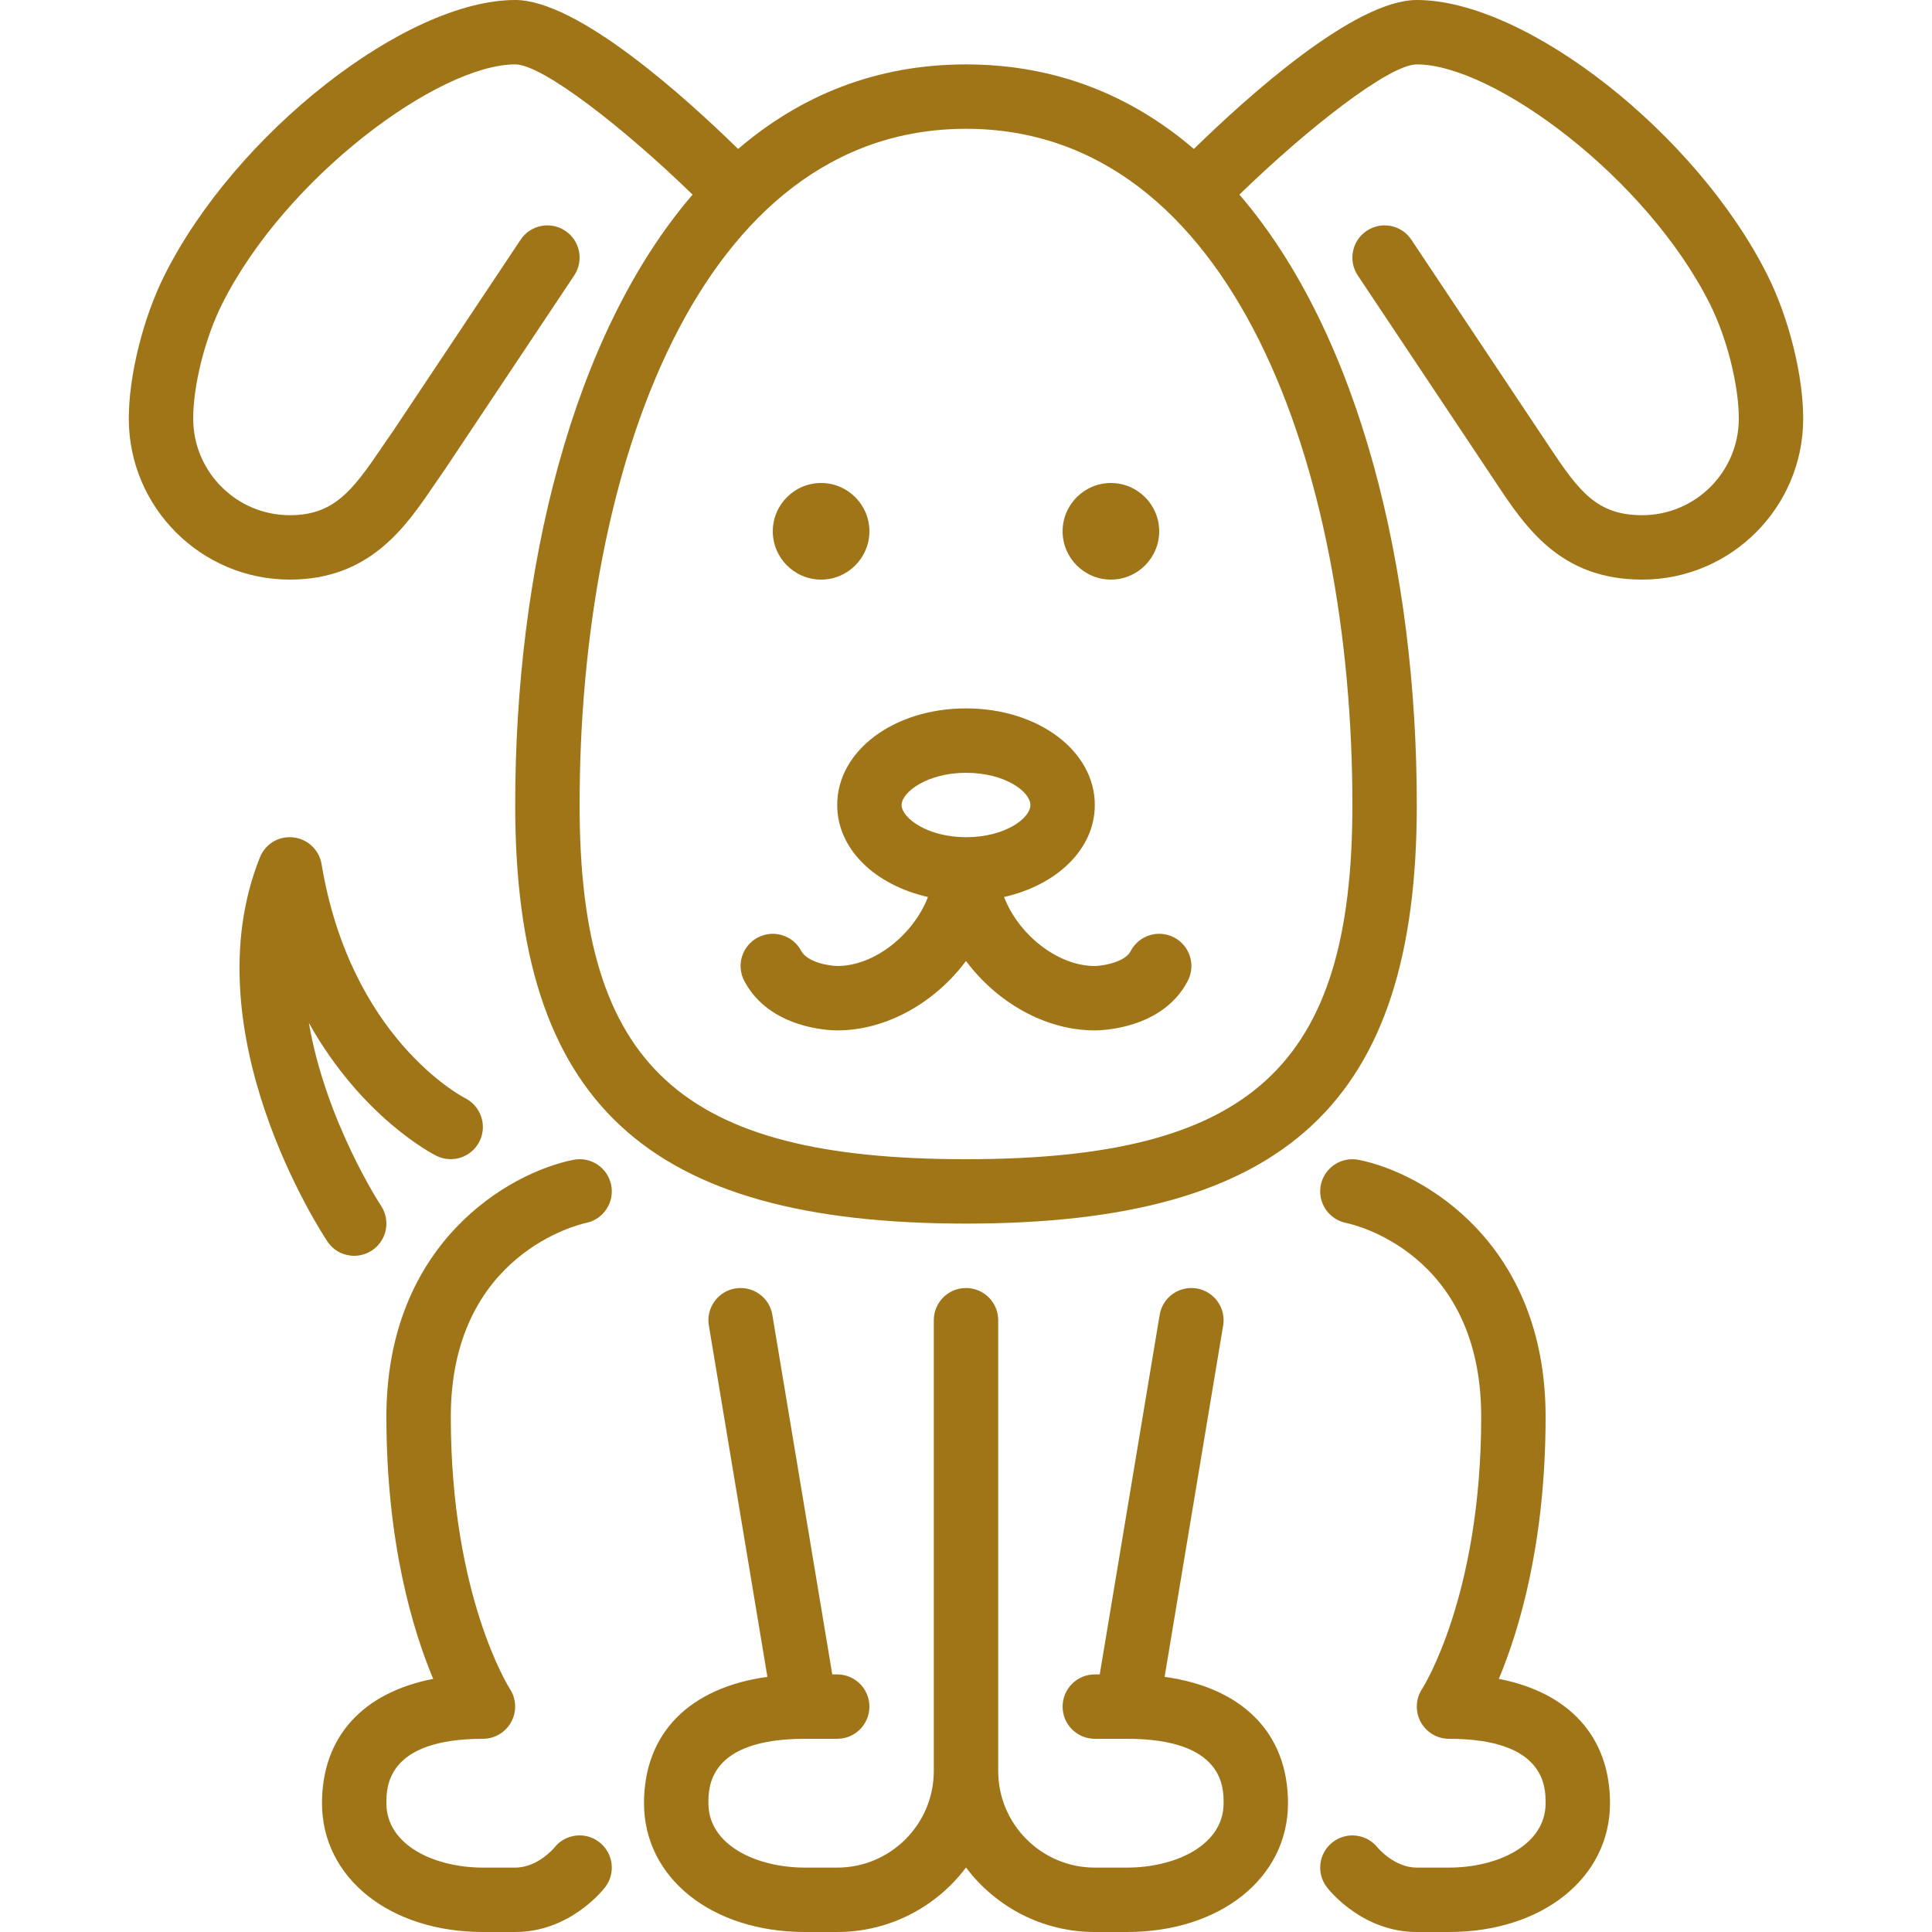
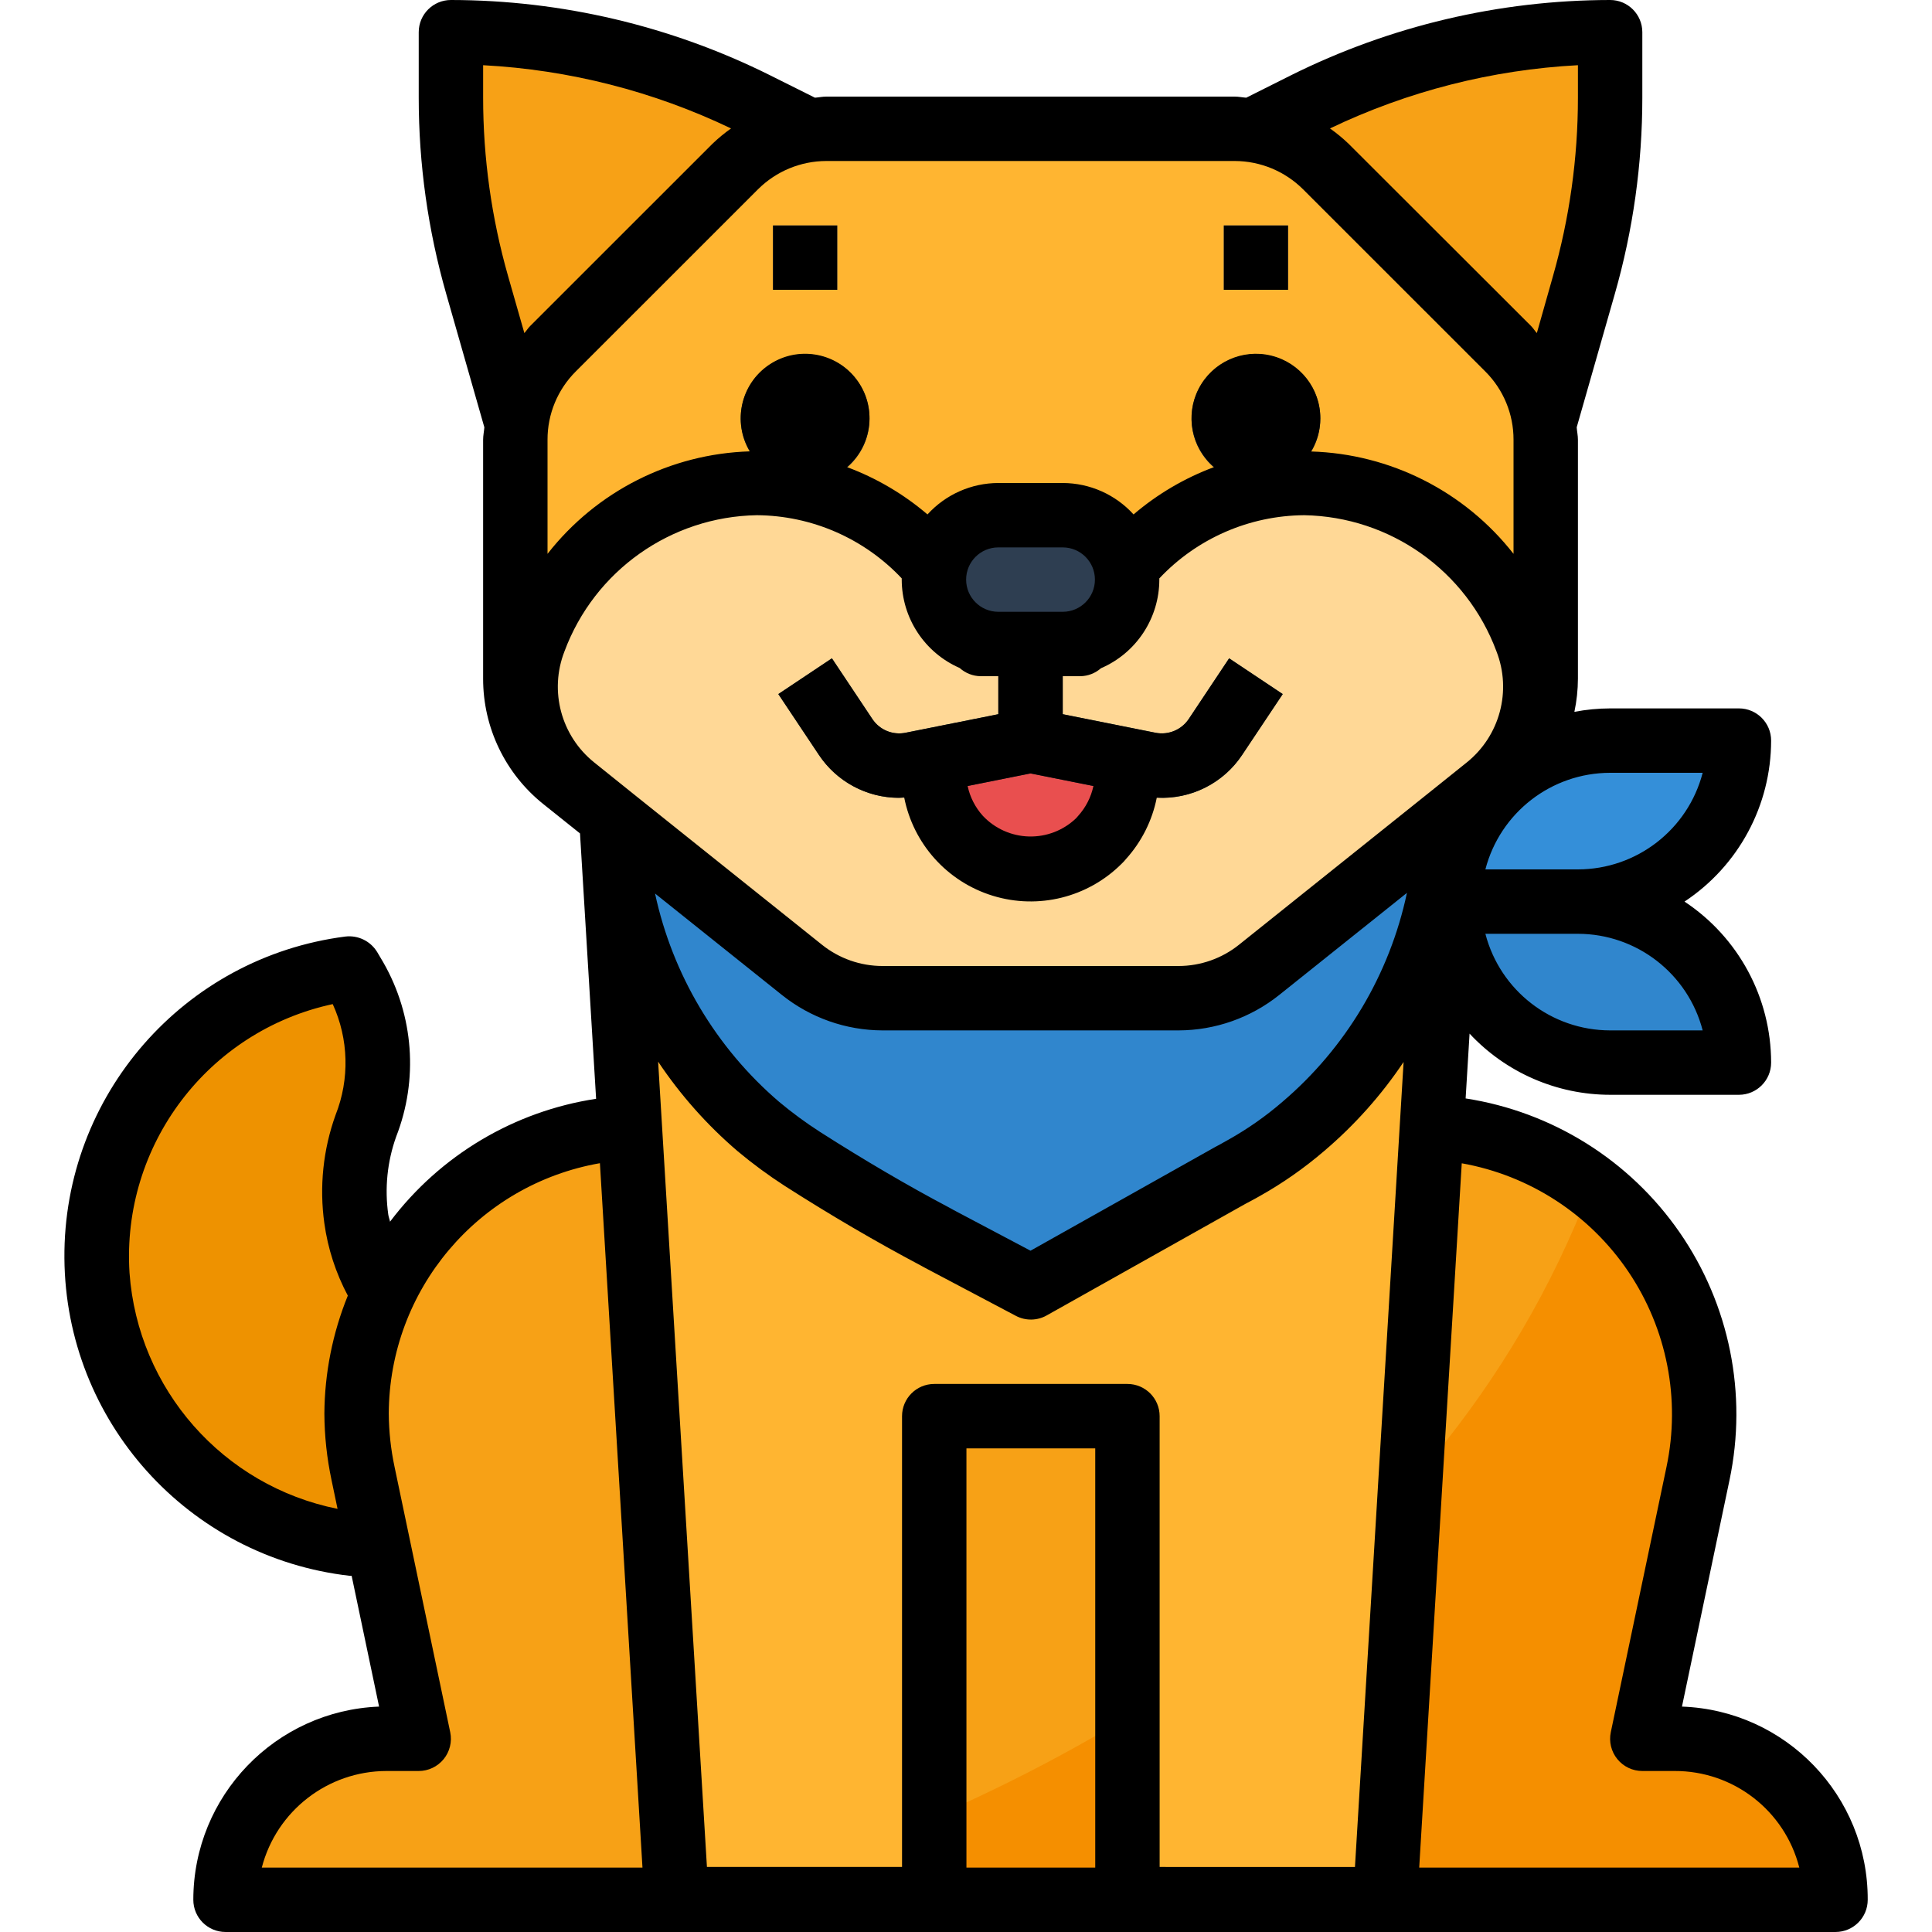
- <svg xmlns="http://www.w3.org/2000/svg" version="1.1" id="Layer_1" x="0px" y="0px" viewBox="0 0 512 512" style="enable-background:new 0 0 512 512;fill: rgb(160, 117, 24); xml:space=preserve">
-   <g>
-     <g>
-       <g>
-         <path d="M115.652,306.304c4.181,2.074,9.284,0.401,11.401-3.789c2.125-4.181,0.444-9.31-3.729-11.46     c-1.237-0.64-30.455-16.171-38.11-62.063c-0.623-3.772-3.686-6.664-7.501-7.074c-3.9-0.435-7.415,1.766-8.841,5.308     c-18.517,46.31,16.401,99.533,17.894,101.777c1.638,2.466,4.352,3.797,7.1,3.797c1.621,0,3.268-0.469,4.727-1.434     c3.917-2.611,4.983-7.902,2.381-11.827c-0.213-0.324-14.66-22.417-19.115-48.435C95.898,296.132,114.551,305.749,115.652,306.304     z" />
-         <path d="M155.273,324.096c4.617-0.922,7.62-5.419,6.699-10.035c-0.93-4.617-5.376-7.62-10.044-6.69     c-17.126,3.422-49.528,22.067-49.528,68.096c0,33.399,6.997,56.568,12.399,69.453c-18.68,3.627-29.466,15.377-29.466,32.947     C85.333,497.647,103.279,512,128,512h8.533c14.148,0,22.852-10.607,23.791-11.81c2.901-3.712,2.244-9.079-1.476-11.981     c-3.712-2.91-9.079-2.236-11.972,1.468c-0.043,0.06-4.378,5.257-10.342,5.257H128c-12.723,0-25.6-5.862-25.6-17.067     c0-4.224,0-17.067,25.6-17.067c3.132,0,5.999-1.732,7.492-4.489c1.493-2.756,1.34-6.118-0.367-8.738     c-0.162-0.247-15.659-24.559-15.659-72.107C119.467,332.194,153.856,324.403,155.273,324.096z" />
-         <path d="M397.201,444.919c5.402-12.885,12.399-36.053,12.399-69.453c0-46.029-32.401-64.674-49.527-68.096     c-4.625-0.913-9.114,2.065-10.044,6.69c-0.922,4.617,2.082,9.114,6.699,10.035c1.468,0.299,35.806,7.672,35.806,51.371     c0,47.548-15.497,71.859-15.633,72.064c-1.741,2.62-1.911,5.99-0.427,8.764c1.485,2.773,4.378,4.506,7.526,4.506     c25.6,0,25.6,12.843,25.6,17.067c0,11.204-12.877,17.067-25.6,17.067h-8.533c-5.888,0-10.223-5.111-10.394-5.316     c-2.91-3.644-8.226-4.292-11.921-1.408c-3.721,2.901-4.378,8.269-1.476,11.981c0.939,1.203,9.643,11.81,23.791,11.81H384     c24.73,0,42.667-14.353,42.667-34.133C426.667,460.297,415.881,448.546,397.201,444.919z" />
-         <path d="M308.634,444.382l15.514-93.107c0.776-4.651-2.364-9.045-7.014-9.822c-4.668-0.768-9.045,2.364-9.813,7.006     l-15.881,95.275h-1.306c-4.719,0-8.533,3.823-8.533,8.533c0,4.71,3.814,8.533,8.533,8.533h8.533c25.6,0,25.6,12.843,25.6,17.067     c0,11.204-12.877,17.067-25.6,17.067h-8.533c-14.114,0-25.6-11.486-25.6-25.6V349.867c0-4.71-3.814-8.533-8.533-8.533     c-4.719,0-8.533,3.823-8.533,8.533v119.467c0,14.114-11.486,25.6-25.6,25.6h-8.533c-12.723,0-25.6-5.862-25.6-17.067     c0-4.224,0-17.067,25.6-17.067h8.533c4.719,0,8.533-3.823,8.533-8.533c0-4.71-3.814-8.533-8.533-8.533h-1.306l-15.88-95.275     c-0.759-4.642-5.154-7.774-9.813-7.006c-4.651,0.777-7.791,5.171-7.014,9.822l15.514,93.107     c-20.668,2.859-32.7,14.925-32.7,33.485c0,19.78,17.946,34.133,42.667,34.133h8.533c13.943,0,26.342-6.724,34.133-17.092     C263.791,505.276,276.19,512,290.133,512h8.533c24.73,0,42.667-14.353,42.667-34.133     C341.333,459.307,329.301,447.241,308.634,444.382z" />
-         <path d="M468.429,72.986C449.673,35.465,404.489,0,375.467,0c-16.478,0-44.834,25.549-59.076,39.475     C299.93,25.37,279.893,17.067,256,17.067s-43.93,8.303-60.39,22.409C181.367,25.549,153.011,0,136.533,0     c-29.022,0-74.206,35.465-92.962,72.986c-5.649,11.281-9.438,26.53-9.438,37.948c0,23.526,19.14,42.667,42.667,42.667     c21.205,0,30.694-13.943,38.306-25.148c0.93-1.357,1.852-2.722,2.927-4.25l34.133-51.2c2.62-3.925,1.562-9.225-2.364-11.836     c-3.942-2.628-9.225-1.562-11.836,2.364l-34.005,51.012c-1.007,1.425-1.988,2.867-2.97,4.309     c-7.672,11.298-12.587,17.681-24.192,17.681c-14.114,0-25.6-11.486-25.6-25.6c0-8.866,3.14-21.333,7.637-30.319     c16.811-33.63,57.455-63.548,77.696-63.548c7.279,0,28.945,16.947,47.01,34.509c-32.06,37.274-47.01,99.678-47.01,161.758     c0,78.788,34.611,110.933,119.467,110.933s119.467-32.145,119.467-110.933c0-62.089-14.95-124.484-47.01-161.758     c18.065-17.562,39.723-34.509,47.01-34.509c20.241,0,60.885,29.918,77.705,63.548c4.489,8.986,7.629,21.453,7.629,30.319     c0,14.114-11.486,25.6-25.6,25.6c-12.023,0-16.768-6.315-24.772-18.406l-36.395-54.596c-2.611-3.925-7.91-4.992-11.836-2.364     c-3.925,2.611-4.983,7.91-2.364,11.836l36.361,54.545c8.09,12.211,17.246,26.052,39.006,26.052     c23.526,0,42.667-19.14,42.667-42.667C477.867,99.516,474.078,84.267,468.429,72.986z M358.4,213.333     c0,69.308-26.803,93.867-102.4,93.867s-102.4-24.559-102.4-93.867c0-89.199,31.667-179.2,102.4-179.2     S358.4,124.134,358.4,213.333z" />
-         <path d="M299.614,252.092c-1.459,2.842-7.159,3.874-9.481,3.908c-9.992,0-20.318-8.508-24.047-18.287     c14.029-3.174,24.047-12.689,24.047-24.38c0-14.353-14.993-25.6-34.133-25.6s-34.133,11.247-34.133,25.6     c0,11.691,10.018,21.205,24.047,24.38C242.193,247.492,231.868,256,221.926,256c-2.449-0.034-8.03-1.067-9.591-4.002     c-2.21-4.164-7.373-5.743-11.537-3.533s-5.751,7.373-3.533,11.537c6.741,12.698,22.793,13.065,24.602,13.065     c13.252,0,26.069-7.569,34.133-18.398c8.064,10.829,20.881,18.398,34.133,18.398c1.826,0,18.057-0.375,24.653-13.158     c2.159-4.19,0.512-9.335-3.678-11.494S301.781,247.893,299.614,252.092z M256,221.867c-10.257,0-17.067-5.137-17.067-8.533     c0-3.396,6.81-8.533,17.067-8.533c10.419,0,17.067,5.052,17.067,8.533C273.067,216.815,266.419,221.867,256,221.867z" />
-         <path d="M294.4,153.6c7.057,0,12.8-5.743,12.8-12.8s-5.743-12.8-12.8-12.8c-7.057,0-12.8,5.743-12.8,12.8     S287.343,153.6,294.4,153.6z" />
-         <path d="M217.6,153.6c7.057,0,12.8-5.743,12.8-12.8s-5.743-12.8-12.8-12.8s-12.8,5.743-12.8,12.8S210.543,153.6,217.6,153.6z" />
-       </g>
-     </g>
-   </g>
-   <g>
- </g>
-   <g>
- </g>
-   <g>
- </g>
-   <g>
- </g>
-   <g>
- </g>
-   <g>
- </g>
-   <g>
- </g>
-   <g>
- </g>
-   <g>
- </g>
-   <g>
- </g>
-   <g>
- </g>
-   <g>
- </g>
-   <g>
- </g>
-   <g>
- </g>
-   <g>
- </g>
+ <svg xmlns="http://www.w3.org/2000/svg" height="38pt" viewBox="-16 0 480 480" width="38pt">
+   <path d="m94.496 7.199v16.266c-.027 15.742 2.145 31.414 6.445 46.559l9.441 33.191 72.047-71.91-12.215-6.129c-23.5-11.789-49.426-17.945-75.719-17.977zm0 0" fill="#f7a116" />
+   <path d="m306.695 25.359-12.266 6.098 71.906 72.102 9.559-33.16c4.344-15.133 6.559-30.797 6.582-46.543v-16.262c-26.297-.039-52.242 6.043-75.781 17.766zm0 0" fill="#f7a116" />
+   <path d="m114.102 343.641c-14.492-1.789-27.379-10.082-35.008-22.531s-9.172-27.695-4.191-41.422c4.73-11.93 3.785-25.363-2.566-36.512l-1.512-2.52c-35.348 4.523-62.066 34.223-62.844 69.848-.773 35.629 24.625 66.461 59.742 72.52 35.113 6.059 69.379-14.477 80.586-48.305-9.84 7.242-22.082 10.434-34.207 8.922zm0 0" fill="#ee9200" />
+   <path d="m389.91 431.594 13.961-65.875c4.461-21.047-.812-42.988-14.344-59.715-13.535-16.727-33.891-26.461-55.41-26.492l-192-.266c-21.516-.027-41.898 9.648-55.48 26.34-13.582 16.691-18.914 38.617-14.512 59.68l13.785 65.934h-8c-22.09-.031-40.023 17.852-40.055 39.945l96 .129 208 .293 96 .129c.031-22.09-17.855-40.023-39.945-40.055zm0 0" fill="#f7a116" />
+   <path d="m440.031 472c0-22.09-17.91-40-40-40h-8l13.871-65.887c5.691-26.957-4.672-54.781-26.609-71.449-38.688 101.703-136.984 152.328-219.184 177.336zm0 0" fill="#f58f00" />
+   <path d="m384.031 184h32c0 22.09-17.91 40-40 40h-32c0-22.09 17.906-40 40-40zm0 0" fill="#348fd9" />
+   <path d="m344.031 224h32c22.09 0 40 17.91 40 40h-32c-22.094 0-40-17.91-40-40zm0 0" fill="#3086cd" />
+   <path d="m344.031 176h-208v32.098l16 263.902h64v-120h48v120h64l16-263.902zm0 0" fill="#ffb531" />
+   <path d="m344.031 184h-208v24.098c1.887 32.602 19.25 62.336 46.719 80 10.668 6.832 21.602 13.23 32.801 19.199.488.254.961.543 1.449.801l22.559 11.902 24-13.441 25.793-14.398 3.199-1.809c29.906-17.059 49.246-47.996 51.48-82.352zm0 0" fill="#348fd9" />
+   <path d="m344.031 184h-208v24.098c1.887 32.602 19.25 62.336 46.719 80 10.668 6.832 21.602 13.23 32.801 19.199.488.254.961.543 1.449.801l22.559 11.902 24-13.441 25.793-14.398 3.199-1.809c29.906-17.059 49.246-47.996 51.48-82.352zm0 0" fill="#3086cd" />
+   <path d="m276.832 248h-73.602c-7.27 0-14.324-2.473-20-7.016l-59.199-47.383c-7.586-6.074-12-15.262-12-24.977v-59.367c0-8.492 3.371-16.633 9.375-22.633l45.25-45.25c6-6.004 14.141-9.375 22.629-9.375h101.488c8.488 0 16.633 3.371 22.633 9.375l45.25 45.25c6 6 9.375 14.141 9.375 22.633v59.367c-.004 9.715-4.418 18.902-12 24.977l-59.199 47.375c-5.676 4.547-12.73 7.023-20 7.023zm0 0" fill="#ffb531" />
+   <path d="m308.031 120c-25.059.449-47.211 16.387-55.602 40h-24.801c-8.391-23.613-30.543-39.551-55.598-40-24.633.414-46.512 15.828-55.199 38.879-5.184 13.09-1.199 28.027 9.805 36.801l56.594 45.305c5.676 4.543 12.73 7.016 20 7.016h73.602c7.27 0 14.324-2.473 20-7.016l56.621-45.297c11.008-8.773 14.988-23.711 9.809-36.801-8.688-23.066-30.586-38.484-55.23-38.887zm0 0" fill="#ffd896" />
+   <path d="m232.031 128h16c8.836 0 16 7.164 16 16s-7.164 16-16 16h-16c-8.836 0-16-7.164-16-16s7.164-16 16-16zm0 0" fill="#2e3e51" />
+   <path d="m264.031 192c0 13.254-10.746 24-24 24s-24-10.746-24-24l24-8zm0 0" fill="#e94f4f" />
+   <path d="m200.031 104c0 8.836-7.164 16-16 16s-16-7.164-16-16 7.164-16 16-16 16 7.164 16 16zm0 0" fill="#2e3e51" />
+   <path d="m312.031 104c0 8.836-7.164 16-16 16s-16-7.164-16-16 7.164-16 16-16 16 7.164 16 16zm0 0" fill="#2e3e51" />
+   <path d="m176.031 56h16v16h-16zm0 0" fill="#ffd896" />
+   <path d="m288.031 56h16v16h-16zm0 0" fill="#ffd896" />
+   <path d="m289.375 163.559-10.047 15.09c-1.812 2.688-5.055 4.031-8.234 3.406l-23.062-4.613v-17.441h-16v17.441l-23.066 4.613c-3.176.637-6.426-.711-8.223-3.406l-10.055-15.09-13.312 8.883 10.055 15.078c5.387 8.105 15.141 12.148 24.68 10.223l27.922-5.598 27.918 5.598c9.543 1.945 19.309-2.098 24.68-10.223l10.059-15.078zm0 0" fill="#2e3e51" />
+   <path d="m401.879 424 11.816-56.297c4.492-21.332.016-43.574-12.387-61.504-12.398-17.93-31.629-29.969-53.176-33.297l.977-16.102c9.035 9.684 21.68 15.188 34.922 15.199h32c4.418 0 8-3.582 8-8-.012-16.098-8.094-31.117-21.52-40 13.426-8.883 21.508-23.902 21.52-40 0-4.418-3.582-8-8-8h-32c-2.98.008-5.953.293-8.879.855.574-2.707.871-5.469.879-8.238v-59.359c0-1.051-.227-2.051-.305-3.09l9.473-33.152c4.535-15.852 6.832-32.262 6.832-48.75v-16.266c0-4.418-3.582-8-8-8-27.543.031-54.703 6.445-79.352 18.734l-11.051 5.539c-.984-.066-1.895-.273-2.855-.273h-101.488c-.957 0-1.871.207-2.816.273l-11.086-5.539c-24.648-12.289-51.809-18.703-79.352-18.734-4.418 0-8 3.582-8 8v16.266c-.004 16.488 2.297 32.898 6.832 48.75l9.473 33.152c-.082 1.039-.305 2.039-.305 3.09v59.359c-.016 12.145 5.512 23.629 15.008 31.199l9.062 7.246 4 65.93c-20.398 3.098-38.777 14.059-51.199 30.535-.105-.59-.352-1.168-.434-1.758-.93-6.52-.258-13.168 1.961-19.371 5.543-14.172 4.367-30.09-3.199-43.293l-1.52-2.57c-1.652-2.719-4.738-4.223-7.895-3.855-40.145 5.152-70.113 39.473-69.812 79.941.297 40.469 30.773 74.34 70.988 78.898h.375l6.816 32.48c-25.773 1.027-46.141 22.207-46.152 48 0 4.418 3.582 8 8 8h400c4.418 0 8-3.582 8-8 .082-25.828-20.34-47.066-46.152-48zm-145.77 40h-32v-104.16h32zm16-.16v-112c0-4.418-3.582-8-8-8h-48c-4.418 0-8 3.582-8 8v112h-48.473l-12.125-200.07c5.527 8.27 12.16 15.746 19.719 22.215 3.746 3.133 7.684 6.031 11.785 8.68 11.43 7.305 22.656 13.871 33.781 19.762.387.223.801.438 1.027.566l22.551 11.918c2.402 1.273 5.285 1.242 7.656-.086l49.43-27.754c.801-.406 1.602-.855 2.402-1.285l1.145-.641c5.688-3.195 11.047-6.949 16-11.199 7.555-6.426 14.188-13.859 19.711-22.098l-12.082 200zm-64.078-320.145v.305c.012 9.531 5.664 18.148 14.398 21.961 1.43 1.289 3.277 2.016 5.199 2.039h4.402v9.441l-23.066 4.613c-3.176.637-6.426-.711-8.223-3.406l-10.055-15.09-13.312 8.883 10.055 15.078c4.43 6.68 11.914 10.699 19.93 10.695.422 0 .855-.102 1.277-.125 2.266 11.602 10.742 21.012 22.047 24.469 11.305 3.461 23.594.406 31.961-7.941.387-.359.746-.75 1.074-1.16 3.898-4.305 6.555-9.586 7.68-15.281 8.469.473 16.551-3.586 21.23-10.656l10.059-15.078-13.312-8.883-10.047 15.09c-1.812 2.688-5.055 4.031-8.234 3.406l-23.062-4.613v-9.441h4.398c1.879-.031 3.688-.734 5.098-1.977 8.797-3.789 14.496-12.445 14.504-22.023 0-.105 0-.199 0-.305 9.348-9.934 22.359-15.605 36-15.695 21.367.379 40.324 13.805 47.766 33.84 3.828 9.836.824 21.016-7.414 27.609l-7.777 6.238-48.801 39.047c-4.25 3.398-9.531 5.254-14.973 5.266h-73.602c-5.449-.008-10.734-1.863-14.992-5.266l-46.16-36.918-10.449-8.391c-8.227-6.594-11.219-17.766-7.391-27.586 7.445-20.043 26.414-33.473 47.793-33.84 13.641.09 26.648 5.762 36 15.695zm32 48.465 15.625 3.121c-.586 2.766-1.895 5.328-3.793 7.422-.16.176-.387.418-.527.602-3.141 3.004-7.352 4.629-11.695 4.516-4.344-.113-8.461-1.953-11.441-5.117-1.898-2.094-3.207-4.656-3.793-7.422zm16-48.16c0 4.418-3.582 8-8 8h-16c-4.418 0-8-3.582-8-8s3.582-8 8-8h16c4.418 0 8 3.582 8 8zm77.52 77.832c-4.301 20.262-15.191 38.523-30.969 51.945-4.117 3.551-8.578 6.68-13.32 9.344l-1.359.758c-.527.297-1.055.617-1.953 1.066l-45.918 25.789-19.129-10.117c-.383-.227-.801-.449-1.023-.57-10.32-5.453-21.168-11.809-32.184-18.848-3.527-2.273-6.914-4.766-10.137-7.457-15.652-13.418-26.477-31.598-30.816-51.75l31.527 25.207c7.09 5.668 15.887 8.77 24.961 8.801h73.602c9.082-.027 17.887-3.129 24.984-8.801zm73.473 34.168h-22.992c-14.59-.02-27.324-9.883-30.992-24h22.992c14.586.02 27.324 9.883 30.992 24zm0-64c-3.668 14.117-16.406 23.98-30.992 24h-22.992c3.668-14.117 16.402-23.98 30.992-24zm-30.992-175.801v8.066c0 15-2.09 29.93-6.207 44.359l-4 14.129c-.516-.578-.914-1.234-1.465-1.785l-45.305-45.25c-1.445-1.383-2.992-2.656-4.625-3.809 19.297-9.242 40.234-14.582 61.602-15.711zm-85.258 23.801c6.363.016 12.461 2.543 16.969 7.031l45.266 45.25c4.512 4.492 7.039 10.605 7.023 16.977v28.344c-12.156-15.527-30.586-24.844-50.297-25.434 1.492-2.465 2.289-5.289 2.297-8.168.051-7.41-4.992-13.887-12.191-15.648-7.195-1.766-14.66 1.641-18.043 8.234s-1.797 14.645 3.832 19.461c-7.305 2.719-14.074 6.699-20 11.762-4.508-4.961-10.895-7.793-17.598-7.809h-16c-6.703.016-13.09 2.848-17.602 7.809-5.926-5.062-12.695-9.043-20-11.762 6.449-5.52 7.465-15.121 2.309-21.867-5.156-6.746-14.684-8.293-21.707-3.52-7.023 4.77-9.094 14.199-4.723 21.477-19.707.602-38.129 9.93-50.277 25.465v-28.344c-.02-6.371 2.512-12.484 7.023-16.977l45.266-45.25c4.508-4.488 10.605-7.016 16.965-7.031zm-180.535 28.625c-4.117-14.43-6.207-29.359-6.207-44.359v-8.066c21.367 1.129 42.301 6.469 61.598 15.711-1.633 1.152-3.18 2.426-4.621 3.809l-45.266 45.25c-.551.551-.953 1.207-1.465 1.785zm-94.062 247.582c-2-31.672 19.461-60.051 50.488-66.742 3.973 8.691 4.23 18.625.719 27.512-3.109 8.621-4.07 17.875-2.801 26.953.871 6.285 2.848 12.367 5.832 17.965-3.785 9.312-5.762 19.258-5.824 29.305.027 5.555.625 11.09 1.777 16.52l1.496 7.152c-28.461-5.707-49.609-29.711-51.688-58.664zm63.855 123.793h8c2.398 0 4.672-1.082 6.191-2.941 1.52-1.863 2.121-4.305 1.641-6.66l-13.832-65.934c-.93-4.363-1.414-8.805-1.441-13.266.105-30.703 22.211-56.918 52.457-62.207l10.574 175.008h-94.582c3.668-14.117 16.402-23.98 30.992-24zm256.566 24 10.57-174.984c16.879 3.004 31.82 12.727 41.406 26.941 9.586 14.211 13 31.707 9.465 48.484l-13.84 65.918c-.496 2.359.102 4.816 1.621 6.684 1.52 1.871 3.801 2.957 6.211 2.957h8c14.617-.062 27.398 9.832 31 24zm0 0" />
+   <path d="m176.031 56h16v16h-16zm0 0" />
+   <path d="m288.031 56h16v16h-16zm0 0" />
</svg>
